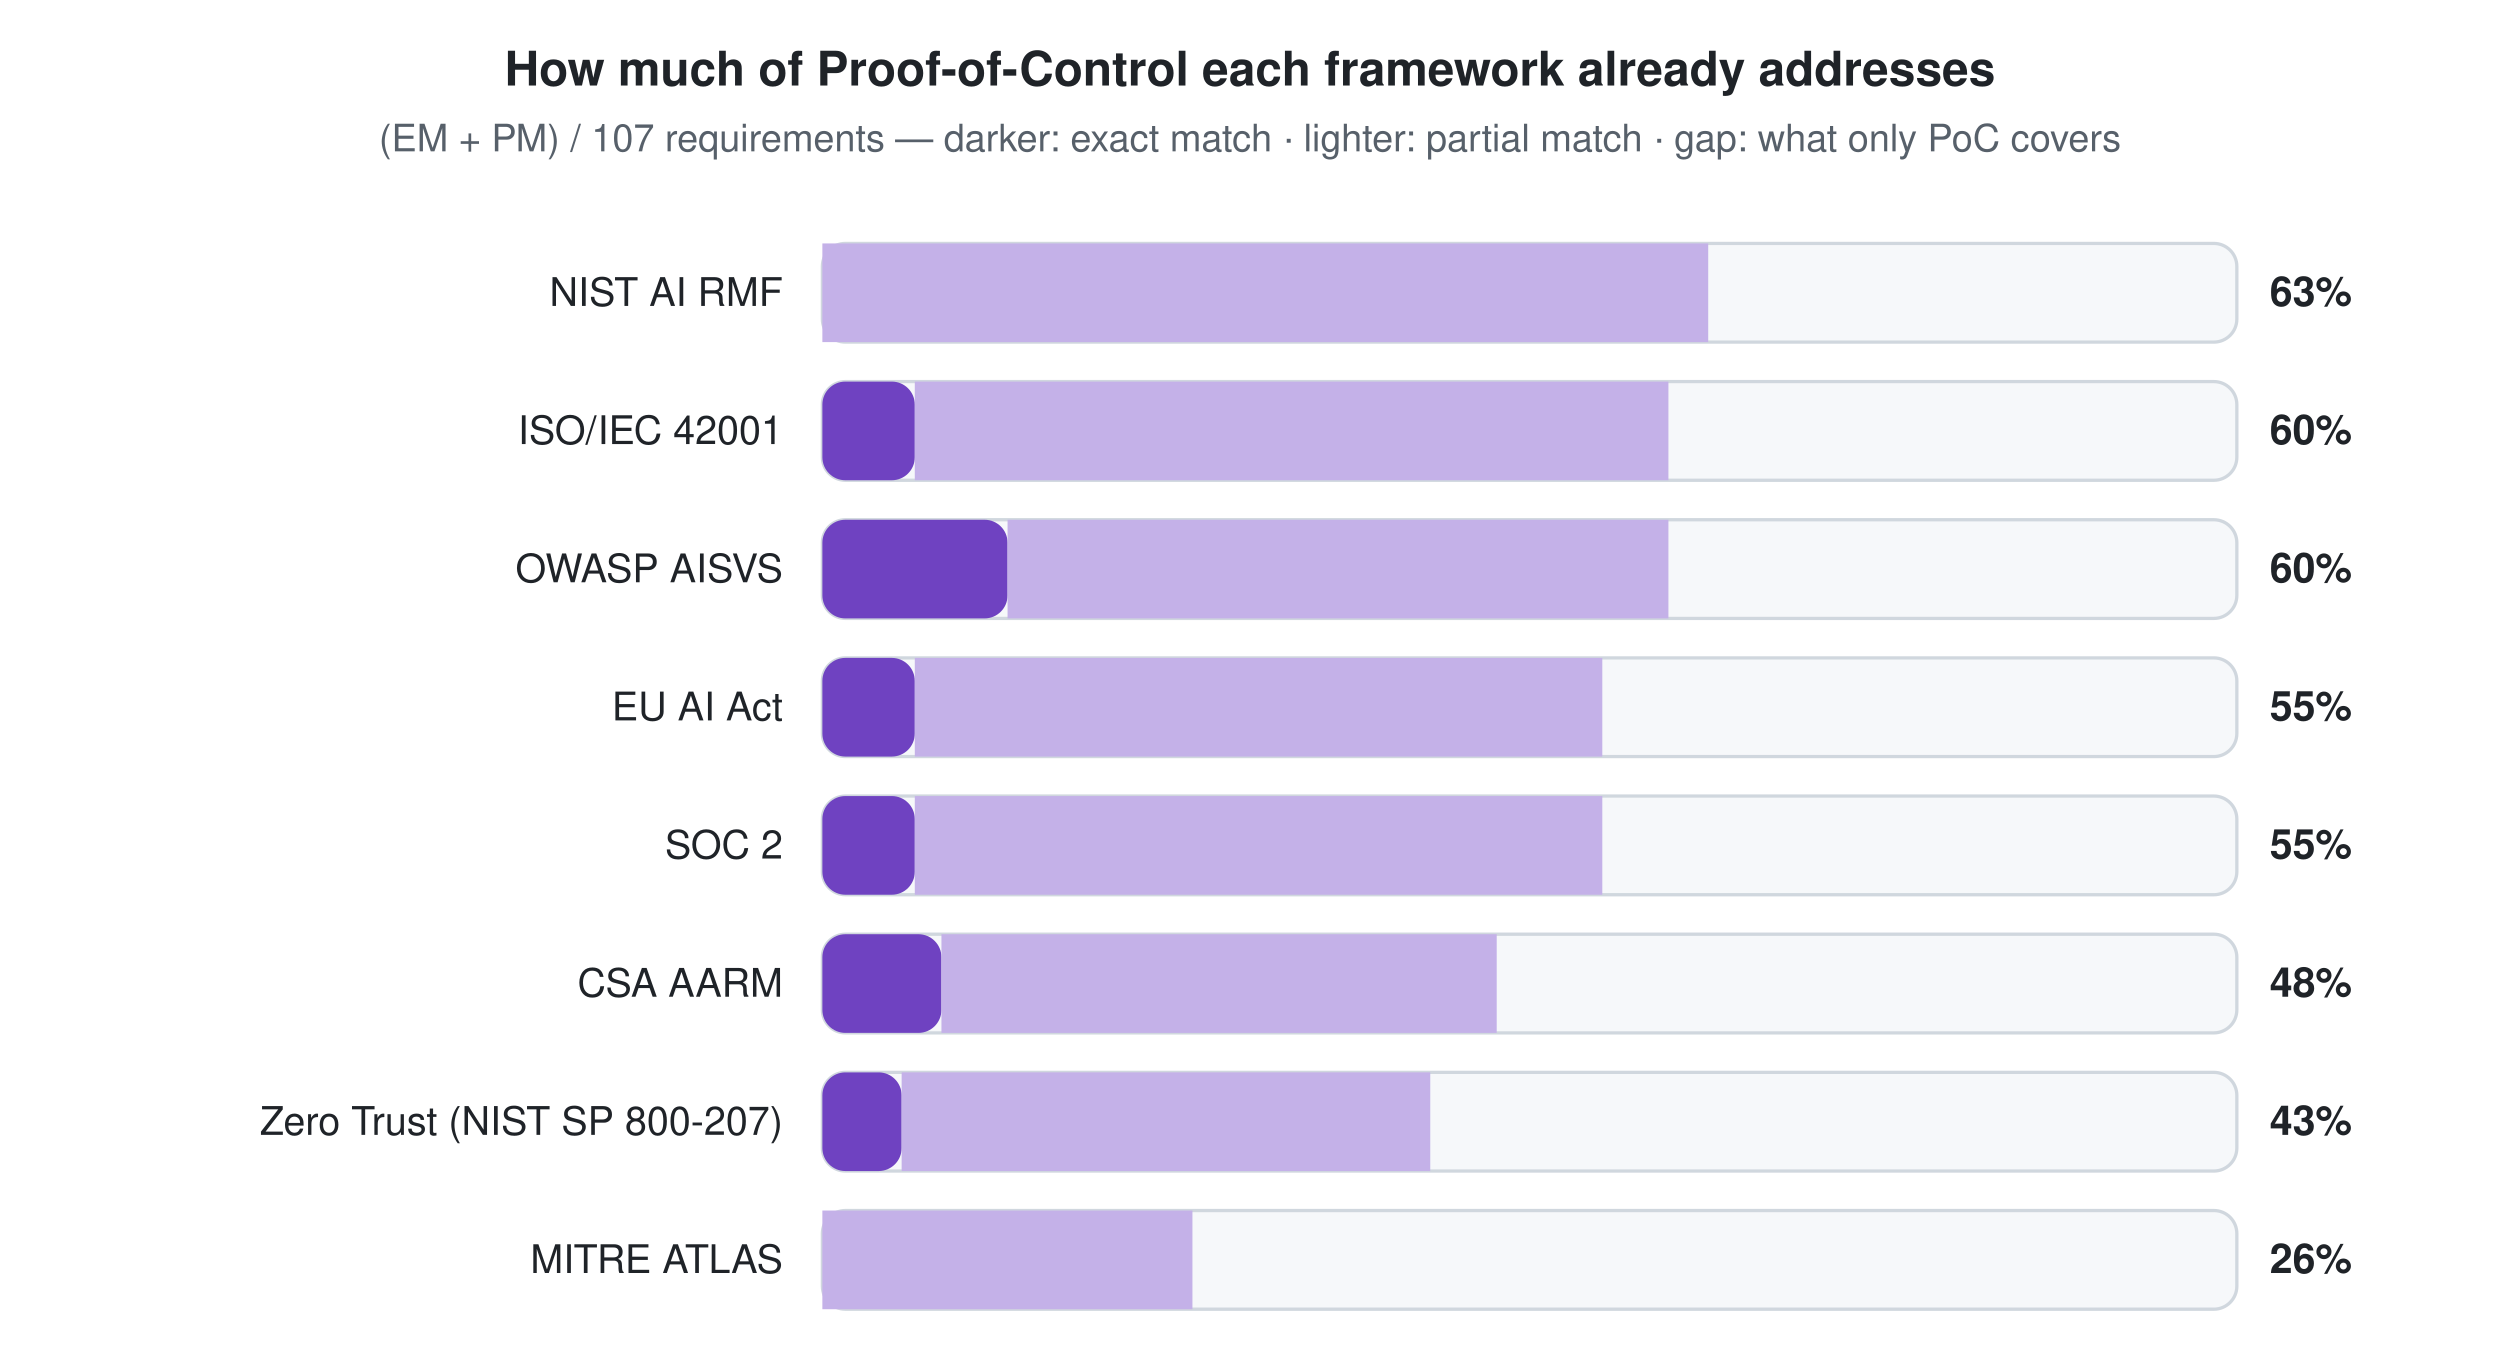
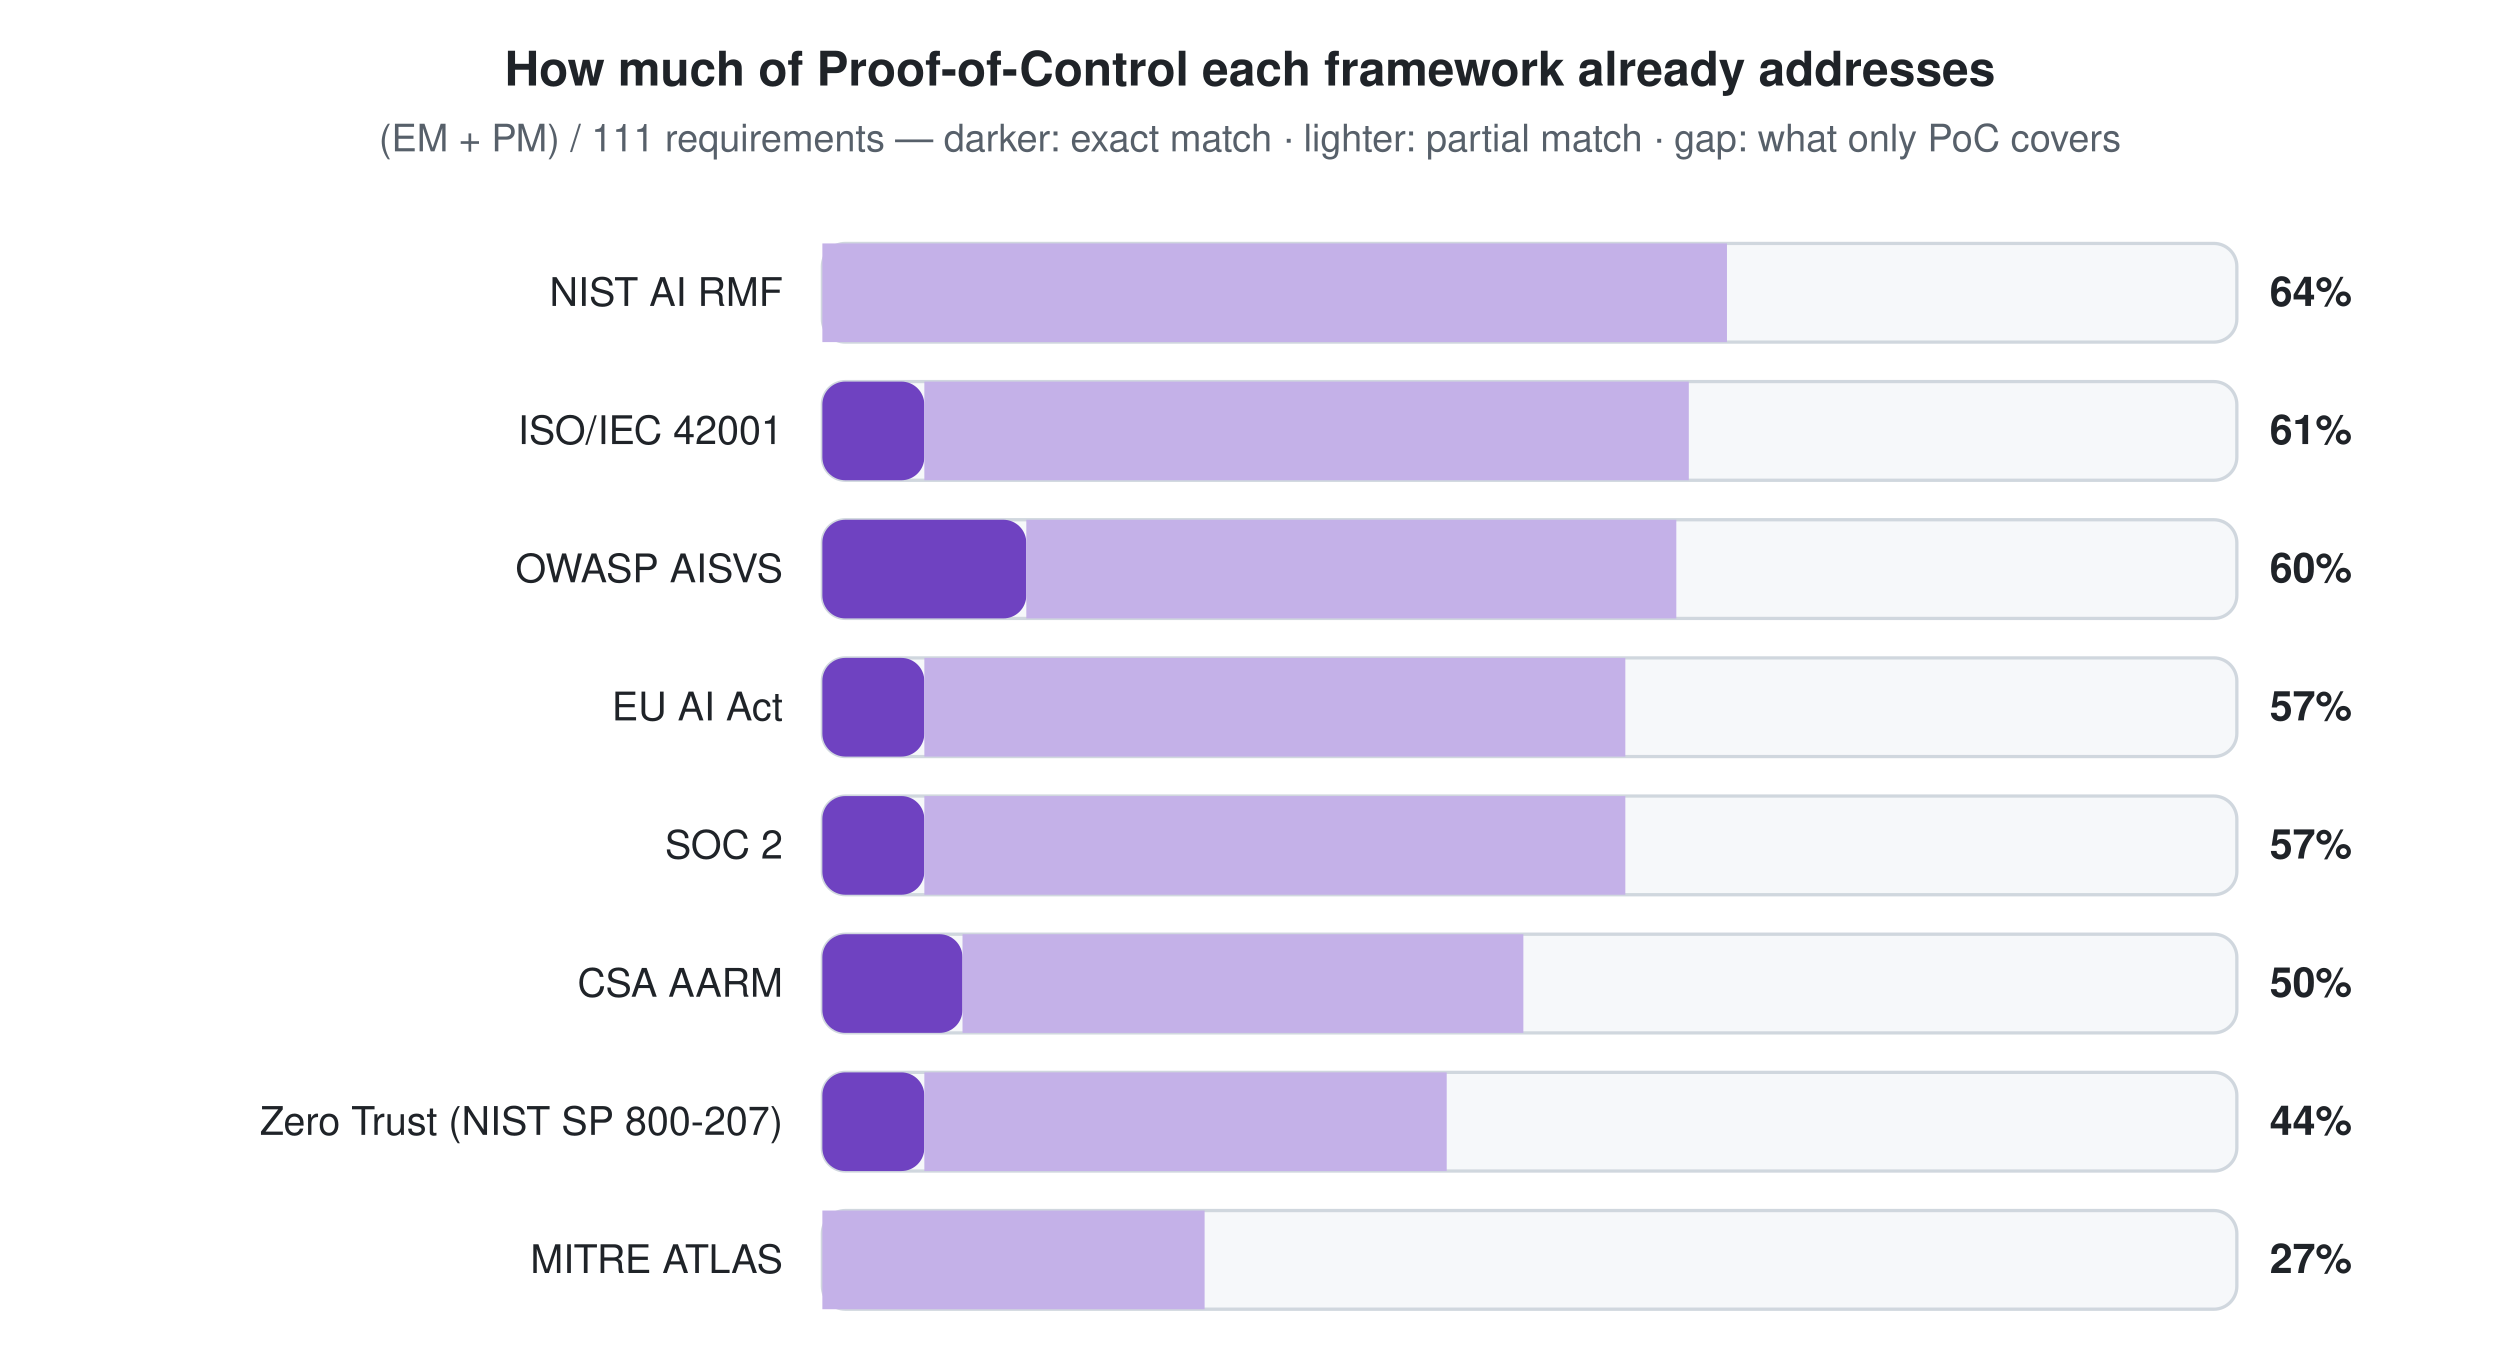
<svg xmlns="http://www.w3.org/2000/svg" width="760" height="416" viewBox="0 0 760 416" font-family="-apple-system,'Segoe UI',Helvetica,Arial,sans-serif">
  <text x="380.0" y="26" font-size="14.5" font-weight="600" fill="#1f2328" text-anchor="middle">How much of Proof-of-Control each framework already addresses</text>
-   <text x="380.0" y="46" font-size="11.5" fill="#57606a" text-anchor="middle">(EM + PM) / 107 requirements — darker: exact match · lighter: partial match · gap: what only PoC covers</text>
+   <text x="380.0" y="46" font-size="11.5" fill="#57606a" text-anchor="middle">(EM + PM) / 111 requirements — darker: exact match · lighter: partial match · gap: what only PoC covers</text>
  <text x="238" y="93.0" font-size="12" fill="#1f2328" text-anchor="end">NIST AI RMF</text>
  <rect x="250" y="74" width="430" height="30" rx="7" fill="#f6f8fa" stroke="#d0d7de" />
-   <rect x="250.0" y="74" width="269.3" height="30" fill="#c4b1e8" />
-   <text x="690" y="93.0" font-size="12.5" font-weight="600" fill="#1f2328">63%</text>
+   <rect x="250.0" y="74" width="275.0" height="30" fill="#c4b1e8" />
+   <text x="690" y="93.0" font-size="12.5" font-weight="600" fill="#1f2328">64%</text>
  <text x="238" y="135.0" font-size="12" fill="#1f2328" text-anchor="end">ISO/IEC 42001</text>
  <rect x="250" y="116" width="430" height="30" rx="7" fill="#f6f8fa" stroke="#d0d7de" />
-   <rect x="250" y="116" width="28.1" height="30" rx="7" fill="#6f42c1" />
-   <rect x="278.1" y="116" width="229.1" height="30" fill="#c4b1e8" />
-   <text x="690" y="135.0" font-size="12.5" font-weight="600" fill="#1f2328">60%</text>
+   <rect x="250" y="116" width="31.0" height="30" rx="7" fill="#6f42c1" />
+   <rect x="281.0" y="116" width="232.4" height="30" fill="#c4b1e8" />
+   <text x="690" y="135.0" font-size="12.5" font-weight="600" fill="#1f2328">61%</text>
  <text x="238" y="177.0" font-size="12" fill="#1f2328" text-anchor="end">OWASP AISVS</text>
  <rect x="250" y="158" width="430" height="30" rx="7" fill="#f6f8fa" stroke="#d0d7de" />
-   <rect x="250" y="158" width="56.3" height="30" rx="7" fill="#6f42c1" />
-   <rect x="306.3" y="158" width="200.9" height="30" fill="#c4b1e8" />
+   <rect x="250" y="158" width="62.0" height="30" rx="7" fill="#6f42c1" />
+   <rect x="312.0" y="158" width="197.6" height="30" fill="#c4b1e8" />
  <text x="690" y="177.0" font-size="12.5" font-weight="600" fill="#1f2328">60%</text>
  <text x="238" y="219.0" font-size="12" fill="#1f2328" text-anchor="end">EU AI Act</text>
  <rect x="250" y="200" width="430" height="30" rx="7" fill="#f6f8fa" stroke="#d0d7de" />
-   <rect x="250" y="200" width="28.1" height="30" rx="7" fill="#6f42c1" />
-   <rect x="278.1" y="200" width="209.0" height="30" fill="#c4b1e8" />
-   <text x="690" y="219.0" font-size="12.5" font-weight="600" fill="#1f2328">55%</text>
+   <rect x="250" y="200" width="31.0" height="30" rx="7" fill="#6f42c1" />
+   <rect x="281.0" y="200" width="213.1" height="30" fill="#c4b1e8" />
+   <text x="690" y="219.0" font-size="12.5" font-weight="600" fill="#1f2328">57%</text>
  <text x="238" y="261.0" font-size="12" fill="#1f2328" text-anchor="end">SOC 2</text>
  <rect x="250" y="242" width="430" height="30" rx="7" fill="#f6f8fa" stroke="#d0d7de" />
-   <rect x="250" y="242" width="28.1" height="30" rx="7" fill="#6f42c1" />
-   <rect x="278.1" y="242" width="209.0" height="30" fill="#c4b1e8" />
-   <text x="690" y="261.0" font-size="12.5" font-weight="600" fill="#1f2328">55%</text>
+   <rect x="250" y="242" width="31.0" height="30" rx="7" fill="#6f42c1" />
+   <rect x="281.0" y="242" width="213.1" height="30" fill="#c4b1e8" />
+   <text x="690" y="261.0" font-size="12.5" font-weight="600" fill="#1f2328">57%</text>
  <text x="238" y="303.0" font-size="12" fill="#1f2328" text-anchor="end">CSA AARM</text>
  <rect x="250" y="284" width="430" height="30" rx="7" fill="#f6f8fa" stroke="#d0d7de" />
-   <rect x="250" y="284" width="36.2" height="30" rx="7" fill="#6f42c1" />
-   <rect x="286.2" y="284" width="168.8" height="30" fill="#c4b1e8" />
-   <text x="690" y="303.0" font-size="12.5" font-weight="600" fill="#1f2328">48%</text>
+   <rect x="250" y="284" width="42.6" height="30" rx="7" fill="#6f42c1" />
+   <rect x="292.6" y="284" width="170.5" height="30" fill="#c4b1e8" />
+   <text x="690" y="303.0" font-size="12.5" font-weight="600" fill="#1f2328">50%</text>
  <text x="238" y="345.0" font-size="12" fill="#1f2328" text-anchor="end">Zero Trust (NIST SP 800-207)</text>
  <rect x="250" y="326" width="430" height="30" rx="7" fill="#f6f8fa" stroke="#d0d7de" />
-   <rect x="250" y="326" width="24.1" height="30" rx="7" fill="#6f42c1" />
-   <rect x="274.1" y="326" width="160.7" height="30" fill="#c4b1e8" />
-   <text x="690" y="345.0" font-size="12.5" font-weight="600" fill="#1f2328">43%</text>
+   <rect x="250" y="326" width="31.0" height="30" rx="7" fill="#6f42c1" />
+   <rect x="281.0" y="326" width="158.8" height="30" fill="#c4b1e8" />
+   <text x="690" y="345.0" font-size="12.5" font-weight="600" fill="#1f2328">44%</text>
  <text x="238" y="387.0" font-size="12" fill="#1f2328" text-anchor="end">MITRE ATLAS</text>
  <rect x="250" y="368" width="430" height="30" rx="7" fill="#f6f8fa" stroke="#d0d7de" />
-   <rect x="250.0" y="368" width="112.5" height="30" fill="#c4b1e8" />
-   <text x="690" y="387.0" font-size="12.5" font-weight="600" fill="#1f2328">26%</text>
+   <rect x="250.0" y="368" width="116.2" height="30" fill="#c4b1e8" />
+   <text x="690" y="387.0" font-size="12.5" font-weight="600" fill="#1f2328">27%</text>
</svg>
